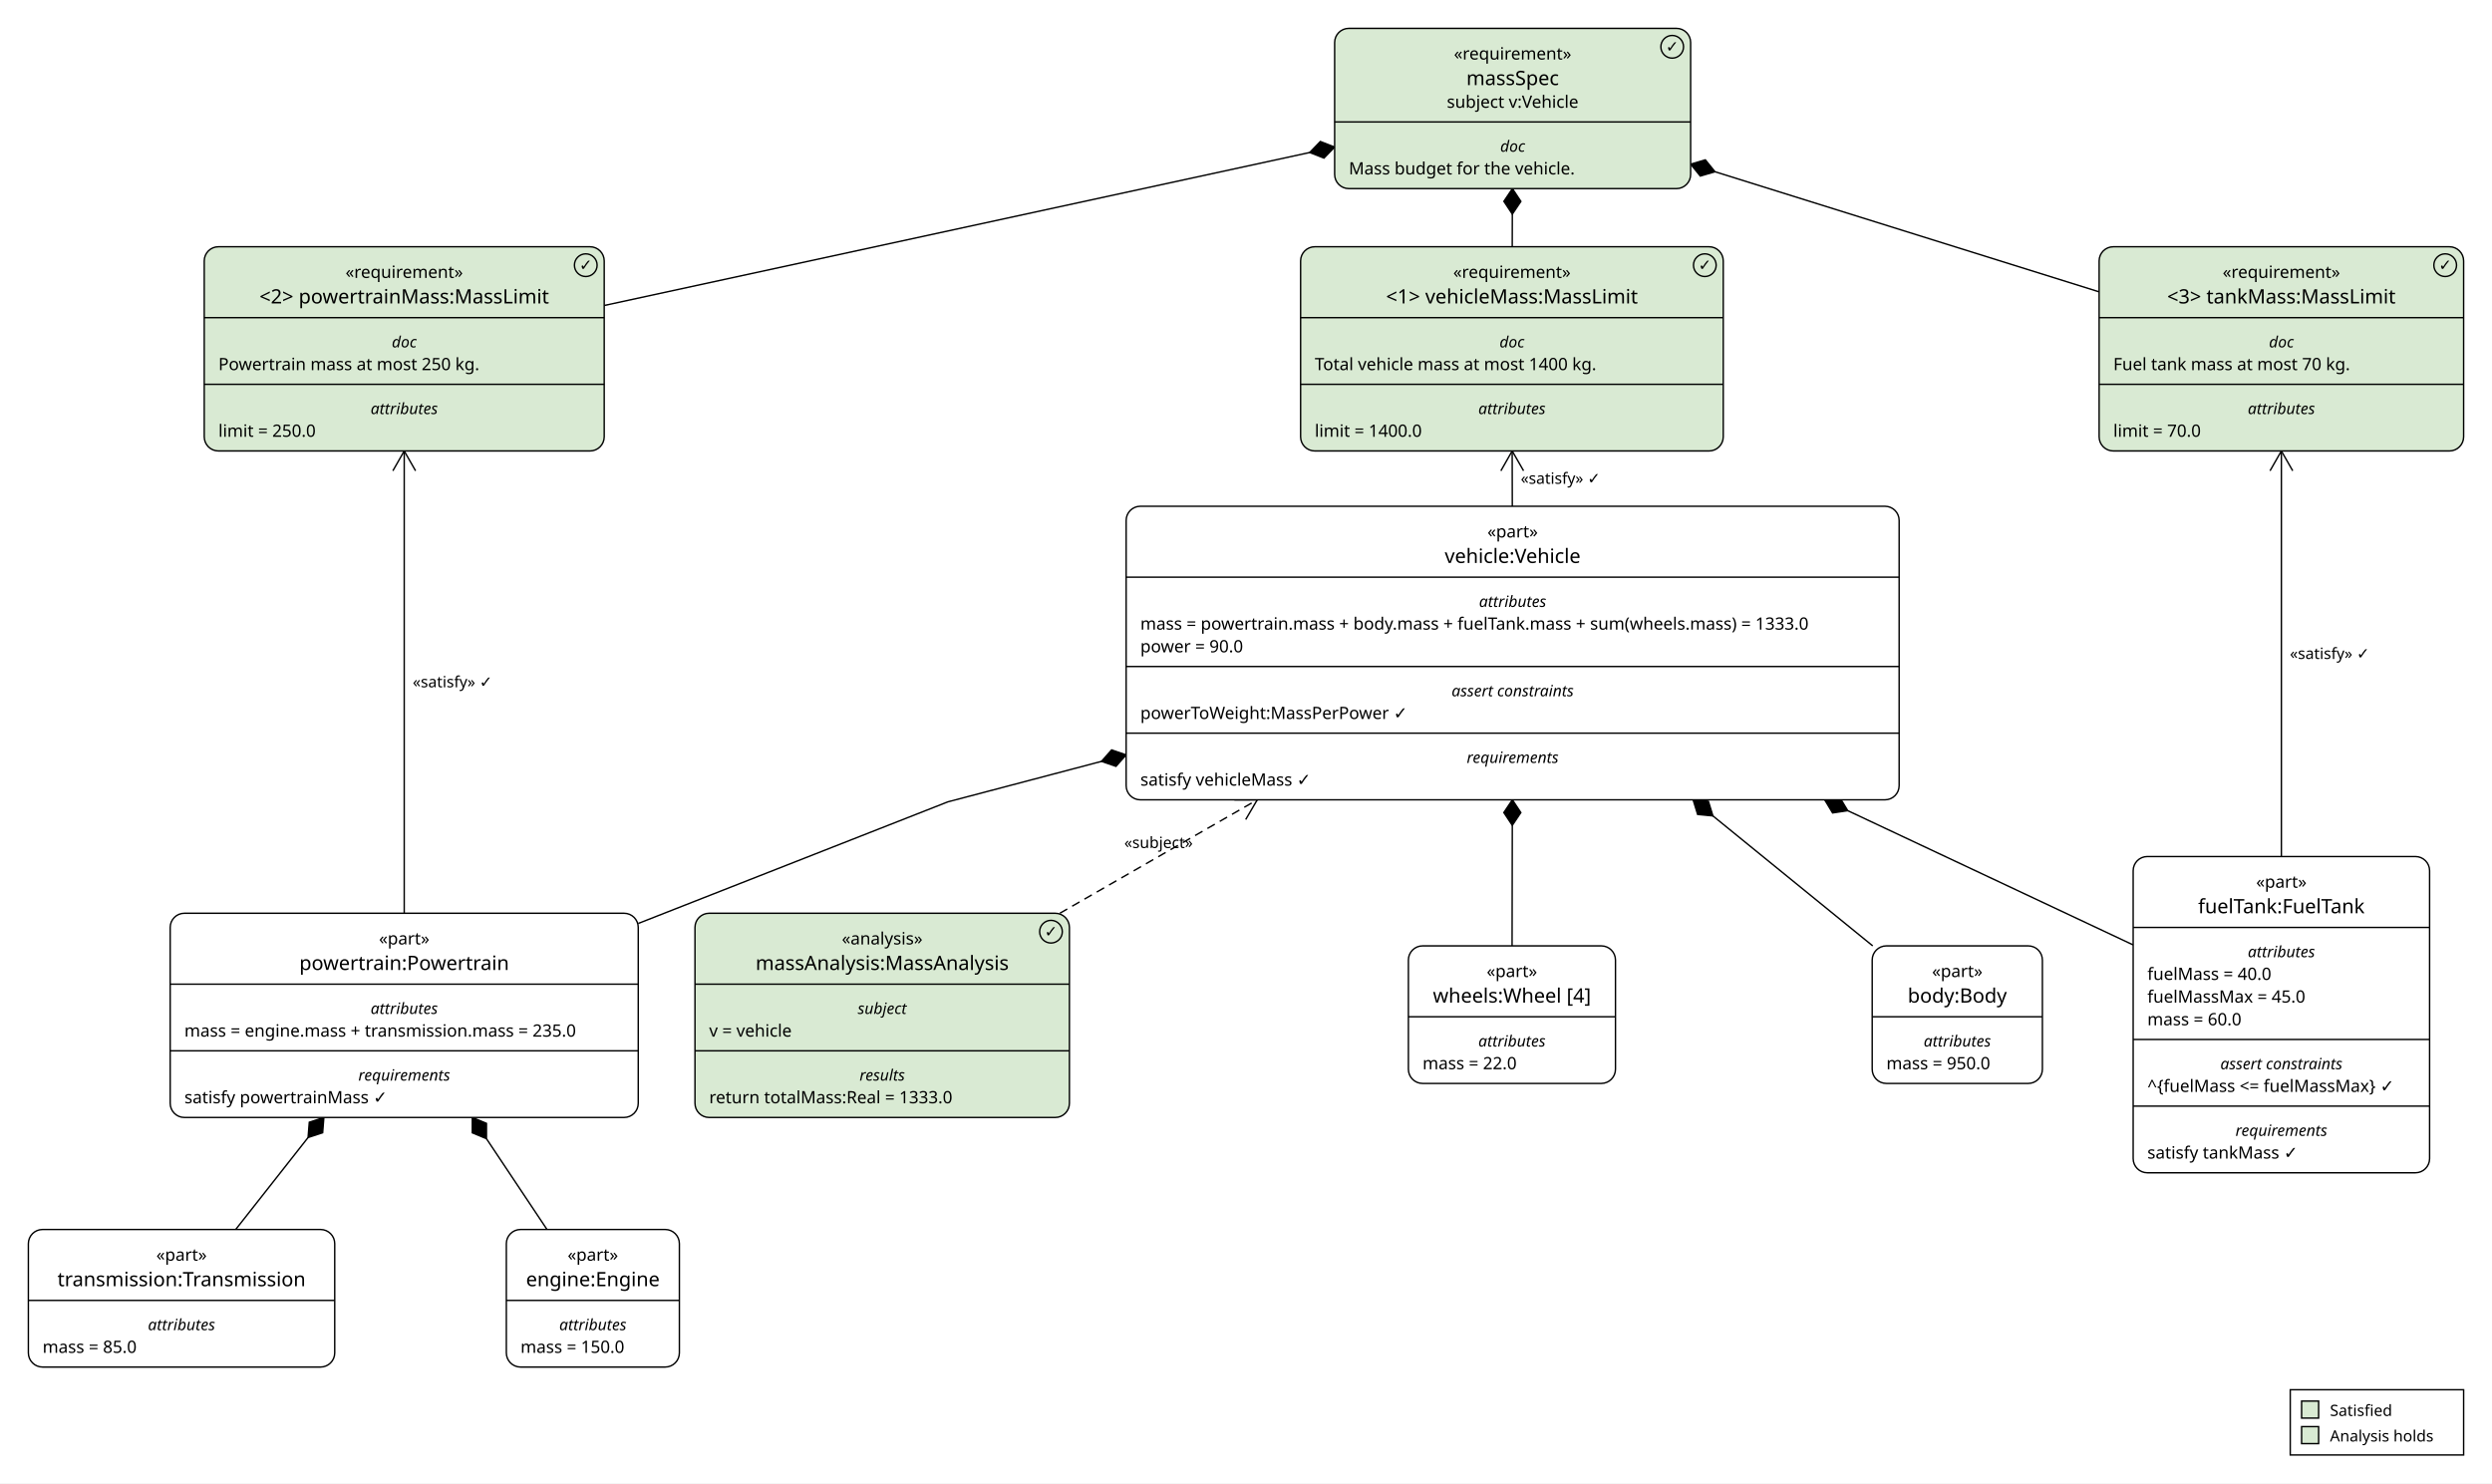
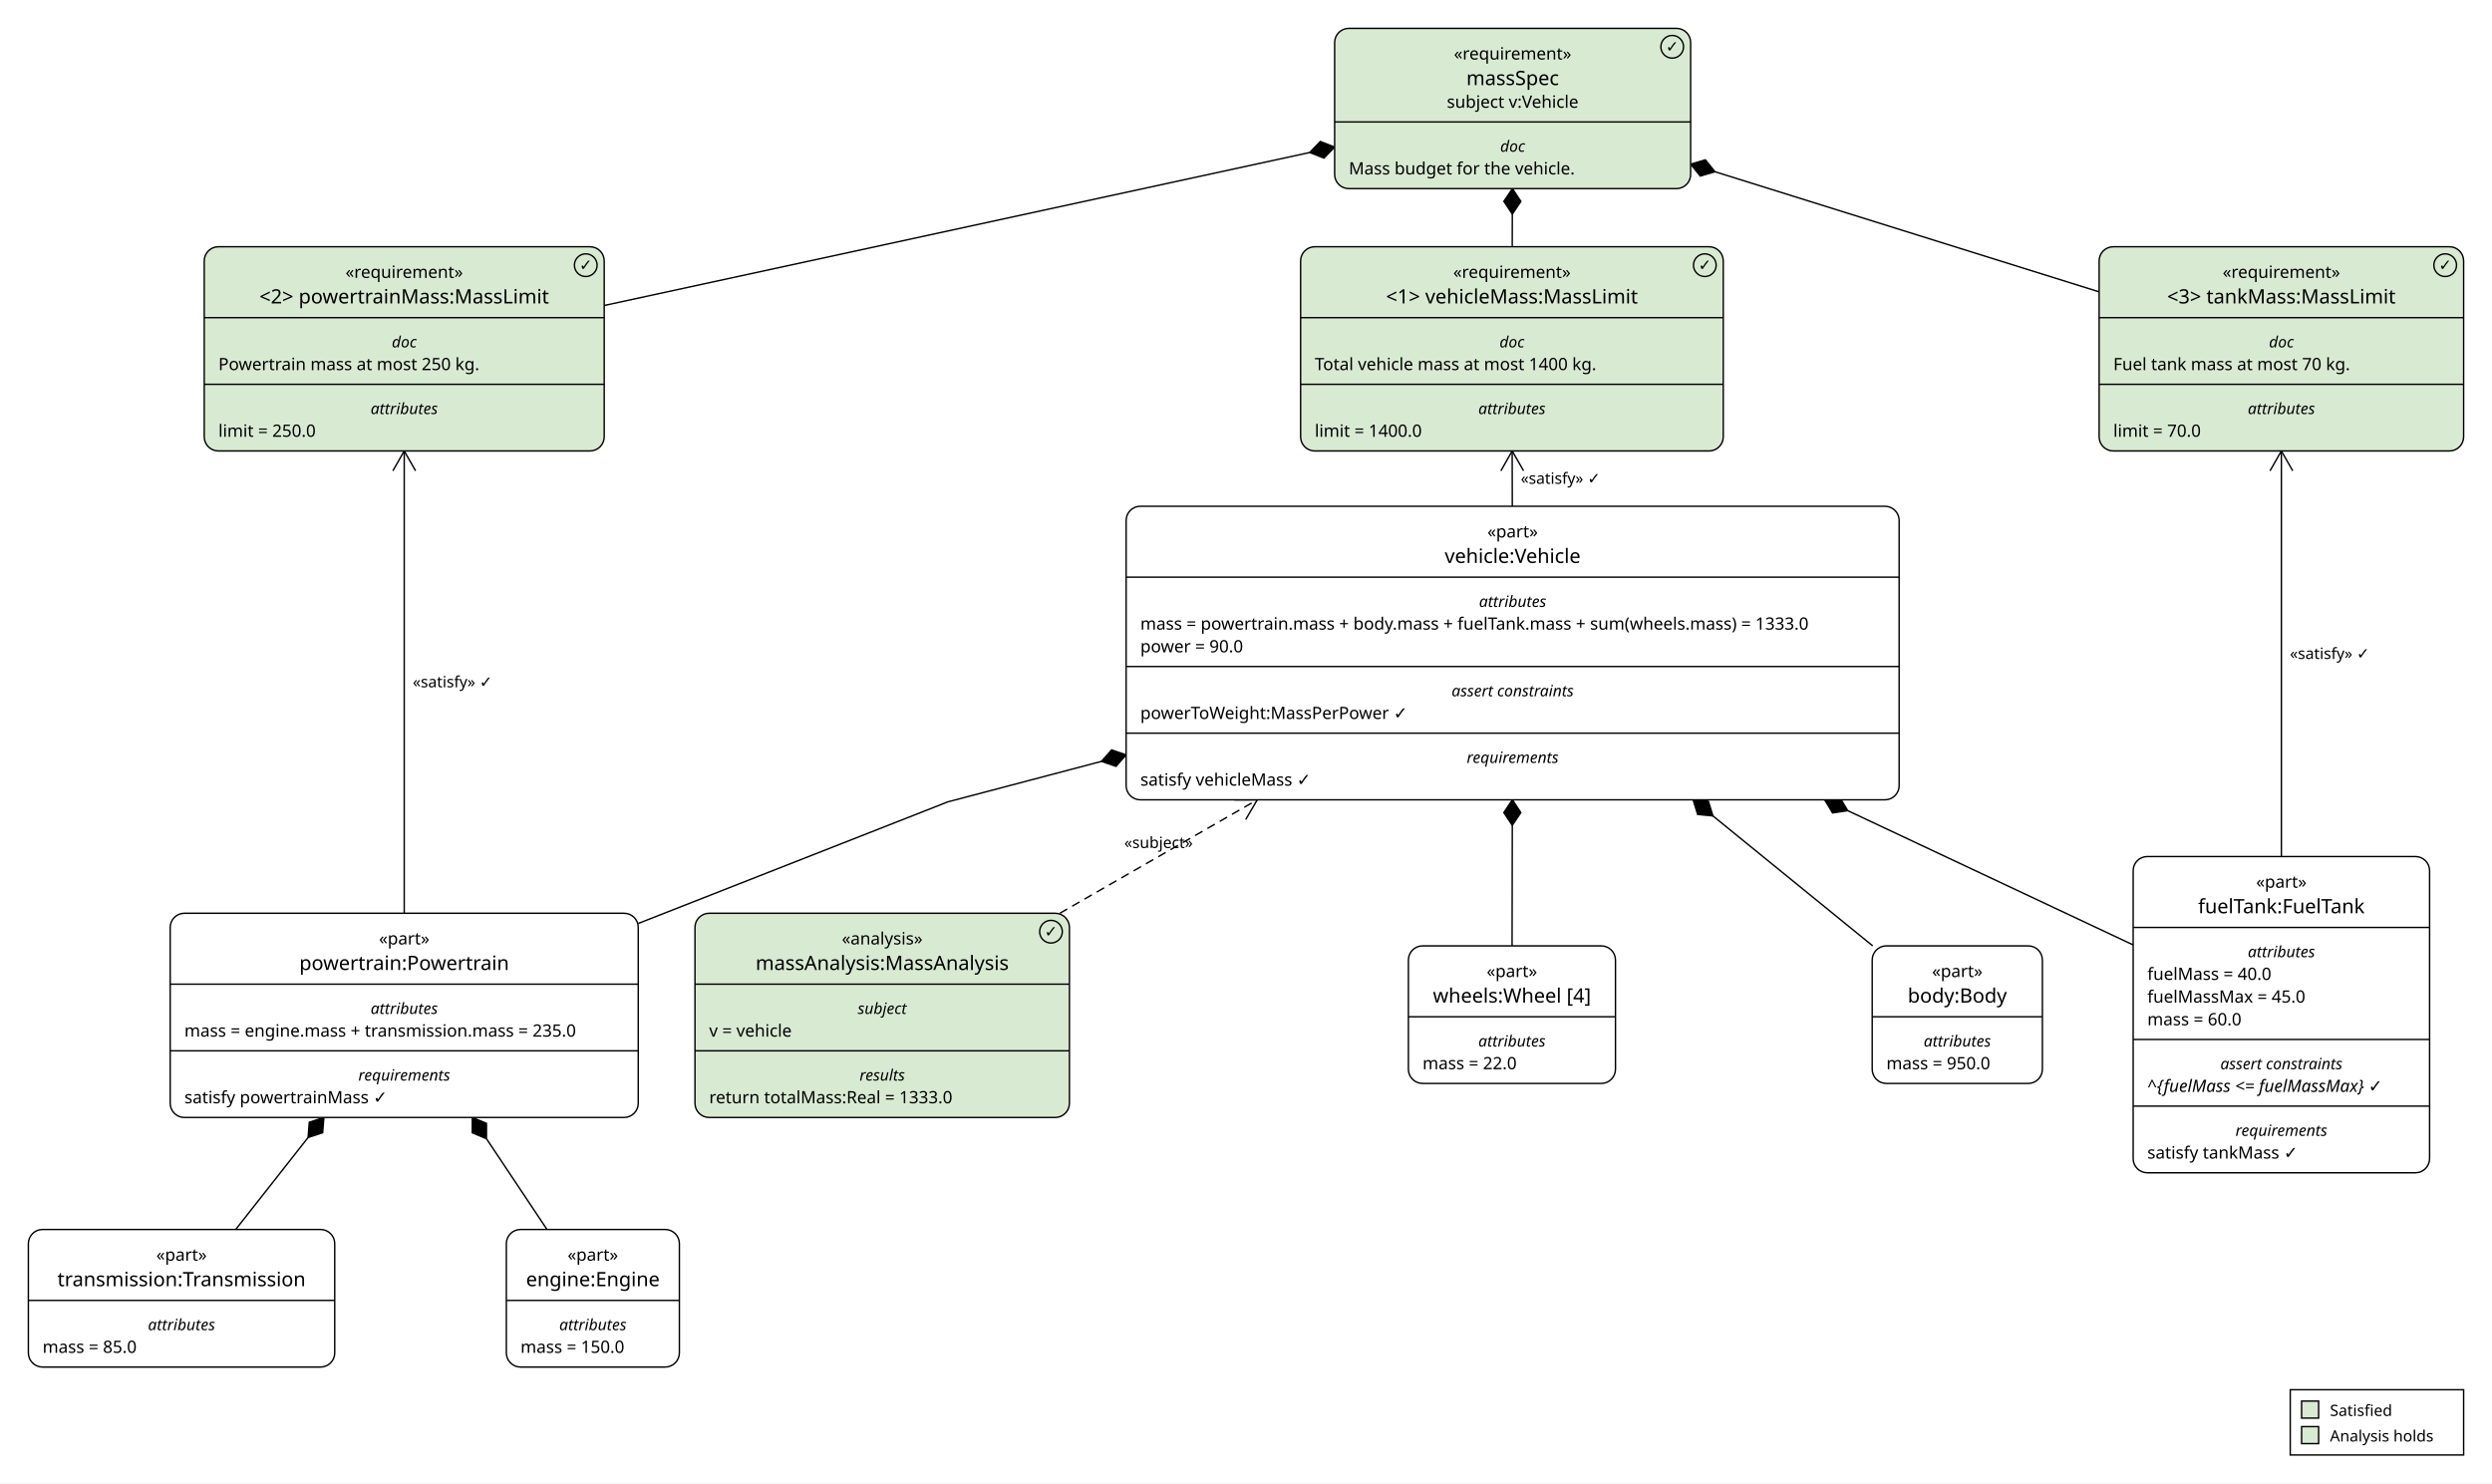
<svg xmlns="http://www.w3.org/2000/svg" width="1757" height="1046" viewBox="0 0 1757 1046" font-family="sans-serif">
  <rect x="0" y="0" width="1757" height="1046" fill="#ffffff" />
  <polyline points="923.41,107.54 426,215.42" fill="none" stroke="#000000" />
  <polygon points="941,103.72 930.93,99.76 923.41,107.54 933.48,111.49" fill="#000000" stroke="#000000" />
  <polyline points="1209.18,121.12 1480,205.81" fill="none" stroke="#000000" />
  <polygon points="1192,115.75 1198.8,124.16 1209.18,121.12 1202.38,112.71" fill="#000000" stroke="#000000" />
  <polyline points="1066.28,151 1066.21,174" fill="none" stroke="#000000" />
  <polygon points="1066.33,133 1060.31,141.98 1066.28,151 1072.31,142.02" fill="#000000" stroke="#000000" />
  <polyline points="1207.71,575.36 1320.37,667" fill="none" stroke="#000000" />
  <polygon points="1193.74,564 1196.94,574.33 1207.71,575.36 1204.51,565.02" fill="#000000" stroke="#000000" />
  <polyline points="1302.78,571.66 1504,666.33" fill="none" stroke="#000000" />
  <polygon points="1286.49,564 1292.08,573.26 1302.78,571.66 1297.19,562.4" fill="#000000" stroke="#000000" />
  <polyline points="776.59,536.9 668.29,565.44 450,651.19" fill="none" stroke="#000000" />
  <polygon points="794,532.31 783.77,528.8 776.59,536.9 786.83,540.41" fill="#000000" stroke="#000000" />
  <polyline points="342.98,802.98 385.67,867" fill="none" stroke="#000000" />
  <polygon points="333,788 333,798.82 342.98,802.98 342.98,792.16" fill="#000000" stroke="#000000" />
  <polyline points="217.21,802.15 166.17,867" fill="none" stroke="#000000" />
  <polygon points="228.34,788 218.06,791.36 217.21,802.15 227.49,798.78" fill="#000000" stroke="#000000" />
  <polyline points="1066.26,582 1066.1,667" fill="none" stroke="#000000" />
  <polygon points="1066.3,564 1060.28,572.99 1066.26,582 1072.28,573.01" fill="#000000" stroke="#000000" />
  <polyline points="747.26,644 886.44,564" fill="none" stroke="#000000" stroke-dasharray="6 4" />
  <polyline points="878.29,577.91 886.44,564 870.31,564.04" fill="none" stroke="#000000" />
  <text x="816.85" y="598" text-anchor="middle" font-size="11">«subject»</text>
  <polyline points="1066.26,357 1066.17,318" fill="none" stroke="#000000" />
  <polyline points="1074.2,331.98 1066.17,318 1058.2,332.02" fill="none" stroke="#000000" />
  <text x="1072.21" y="341.17" text-anchor="start" font-size="11">«satisfy» ✓</text>
  <polyline points="285,644 285,318" fill="none" stroke="#000000" />
  <polyline points="293,332 285,318 277,332" fill="none" stroke="#000000" />
  <text x="291" y="484.67" text-anchor="start" font-size="11">«satisfy» ✓</text>
  <polyline points="1608.5,604 1608.5,318" fill="none" stroke="#000000" />
  <polyline points="1616.5,332 1608.5,318 1600.5,332" fill="none" stroke="#000000" />
  <text x="1614.5" y="464.67" text-anchor="start" font-size="11">«satisfy» ✓</text>
  <rect x="490" y="644" width="264" height="144" rx="10" fill="#d9ead3" stroke="#000000" />
  <text x="622" y="666" text-anchor="middle" font-size="12">«analysis»</text>
  <text x="622" y="684" text-anchor="middle" font-size="14">massAnalysis:MassAnalysis</text>
  <rect x="733" y="649" width="16" height="16" rx="8" fill="none" stroke="#000000" />
  <text x="741" y="660.67" text-anchor="middle" font-size="11">✓</text>
  <polyline points="490,694 754,694" fill="none" stroke="#000000" />
  <text x="622" y="715" text-anchor="middle" font-size="11" font-style="italic">subject</text>
  <text x="500" y="731" text-anchor="start" font-size="12">v = vehicle</text>
  <polyline points="490,741 754,741" fill="none" stroke="#000000" />
  <text x="622" y="762" text-anchor="middle" font-size="11" font-style="italic">results</text>
  <text x="500" y="778" text-anchor="start" font-size="12">return totalMass:Real = 1333.0</text>
  <rect x="941" y="20" width="251" height="113" rx="10" fill="#d9ead3" stroke="#000000" />
  <text x="1066.5" y="42" text-anchor="middle" font-size="12">«requirement»</text>
  <text x="1066.5" y="60" text-anchor="middle" font-size="14">massSpec</text>
  <text x="1066.5" y="76" text-anchor="middle" font-size="12">subject v:Vehicle</text>
  <rect x="1171" y="25" width="16" height="16" rx="8" fill="none" stroke="#000000" />
  <text x="1179" y="36.67" text-anchor="middle" font-size="11">✓</text>
  <polyline points="941,86 1192,86" fill="none" stroke="#000000" />
  <text x="1066.5" y="107" text-anchor="middle" font-size="11" font-style="italic">doc</text>
  <text x="951" y="123" text-anchor="start" font-size="12">Mass budget for the vehicle.</text>
  <rect x="144" y="174" width="282" height="144" rx="10" fill="#d9ead3" stroke="#000000" />
  <text x="285" y="196" text-anchor="middle" font-size="12">«requirement»</text>
  <text x="285" y="214" text-anchor="middle" font-size="14">&lt;2&gt; powertrainMass:MassLimit</text>
  <rect x="405" y="179" width="16" height="16" rx="8" fill="none" stroke="#000000" />
  <text x="413" y="190.67" text-anchor="middle" font-size="11">✓</text>
  <polyline points="144,224 426,224" fill="none" stroke="#000000" />
  <text x="285" y="245" text-anchor="middle" font-size="11" font-style="italic">doc</text>
  <text x="154" y="261" text-anchor="start" font-size="12">Powertrain mass at most 250 kg.</text>
  <polyline points="144,271 426,271" fill="none" stroke="#000000" />
  <text x="285" y="292" text-anchor="middle" font-size="11" font-style="italic">attributes</text>
  <text x="154" y="308" text-anchor="start" font-size="12">limit = 250.0</text>
  <rect x="1480" y="174" width="257" height="144" rx="10" fill="#d9ead3" stroke="#000000" />
  <text x="1608.5" y="196" text-anchor="middle" font-size="12">«requirement»</text>
  <text x="1608.5" y="214" text-anchor="middle" font-size="14">&lt;3&gt; tankMass:MassLimit</text>
  <rect x="1716" y="179" width="16" height="16" rx="8" fill="none" stroke="#000000" />
  <text x="1724" y="190.67" text-anchor="middle" font-size="11">✓</text>
  <polyline points="1480,224 1737,224" fill="none" stroke="#000000" />
  <text x="1608.5" y="245" text-anchor="middle" font-size="11" font-style="italic">doc</text>
  <text x="1490" y="261" text-anchor="start" font-size="12">Fuel tank mass at most 70 kg.</text>
  <polyline points="1480,271 1737,271" fill="none" stroke="#000000" />
  <text x="1608.5" y="292" text-anchor="middle" font-size="11" font-style="italic">attributes</text>
  <text x="1490" y="308" text-anchor="start" font-size="12">limit = 70.0</text>
  <rect x="917" y="174" width="298" height="144" rx="10" fill="#d9ead3" stroke="#000000" />
  <text x="1066" y="196" text-anchor="middle" font-size="12">«requirement»</text>
  <text x="1066" y="214" text-anchor="middle" font-size="14">&lt;1&gt; vehicleMass:MassLimit</text>
  <rect x="1194" y="179" width="16" height="16" rx="8" fill="none" stroke="#000000" />
  <text x="1202" y="190.67" text-anchor="middle" font-size="11">✓</text>
  <polyline points="917,224 1215,224" fill="none" stroke="#000000" />
  <text x="1066" y="245" text-anchor="middle" font-size="11" font-style="italic">doc</text>
  <text x="927" y="261" text-anchor="start" font-size="12">Total vehicle mass at most 1400 kg.</text>
  <polyline points="917,271 1215,271" fill="none" stroke="#000000" />
  <text x="1066" y="292" text-anchor="middle" font-size="11" font-style="italic">attributes</text>
  <text x="927" y="308" text-anchor="start" font-size="12">limit = 1400.0</text>
  <rect x="794" y="357" width="545" height="207" rx="10" fill="#ffffff" stroke="#000000" />
  <text x="1066.5" y="379" text-anchor="middle" font-size="12">«part»</text>
  <text x="1066.5" y="397" text-anchor="middle" font-size="14">vehicle:Vehicle</text>
  <polyline points="794,407 1339,407" fill="none" stroke="#000000" />
  <text x="1066.5" y="428" text-anchor="middle" font-size="11" font-style="italic">attributes</text>
  <text x="804" y="444" text-anchor="start" font-size="12">mass = powertrain.mass + body.mass + fuelTank.mass + sum(wheels.mass) = 1333.0</text>
  <text x="804" y="460" text-anchor="start" font-size="12">power = 90.0</text>
  <polyline points="794,470 1339,470" fill="none" stroke="#000000" />
  <text x="1066.5" y="491" text-anchor="middle" font-size="11" font-style="italic">assert constraints</text>
  <text x="804" y="507" text-anchor="start" font-size="12">powerToWeight:MassPerPower ✓</text>
  <polyline points="794,517 1339,517" fill="none" stroke="#000000" />
  <text x="1066.5" y="538" text-anchor="middle" font-size="11" font-style="italic">requirements</text>
  <text x="804" y="554" text-anchor="start" font-size="12">satisfy vehicleMass ✓</text>
  <rect x="1320" y="667" width="120" height="97" rx="10" fill="#ffffff" stroke="#000000" />
  <text x="1380" y="689" text-anchor="middle" font-size="12">«part»</text>
  <text x="1380" y="707" text-anchor="middle" font-size="14">body:Body</text>
  <polyline points="1320,717 1440,717" fill="none" stroke="#000000" />
  <text x="1380" y="738" text-anchor="middle" font-size="11" font-style="italic">attributes</text>
  <text x="1330" y="754" text-anchor="start" font-size="12">mass = 950.0</text>
  <rect x="1504" y="604" width="209" height="223" rx="10" fill="#ffffff" stroke="#000000" />
  <text x="1608.5" y="626" text-anchor="middle" font-size="12">«part»</text>
  <text x="1608.5" y="644" text-anchor="middle" font-size="14">fuelTank:FuelTank</text>
  <polyline points="1504,654 1713,654" fill="none" stroke="#000000" />
  <text x="1608.5" y="675" text-anchor="middle" font-size="11" font-style="italic">attributes</text>
  <text x="1514" y="691" text-anchor="start" font-size="12">fuelMass = 40.0</text>
  <text x="1514" y="707" text-anchor="start" font-size="12">fuelMassMax = 45.0</text>
  <text x="1514" y="723" text-anchor="start" font-size="12">mass = 60.0</text>
  <polyline points="1504,733 1713,733" fill="none" stroke="#000000" />
  <text x="1608.5" y="754" text-anchor="middle" font-size="11" font-style="italic">assert constraints</text>
-   <text x="1514" y="770" text-anchor="start" font-size="12">^{fuelMass &lt;= fuelMassMax} ✓</text>
+   <text x="1514" y="770" text-anchor="start" font-size="12" font-style="italic">^{fuelMass &lt;= fuelMassMax} ✓</text>
  <polyline points="1504,780 1713,780" fill="none" stroke="#000000" />
  <text x="1608.5" y="801" text-anchor="middle" font-size="11" font-style="italic">requirements</text>
  <text x="1514" y="817" text-anchor="start" font-size="12">satisfy tankMass ✓</text>
  <rect x="120" y="644" width="330" height="144" rx="10" fill="#ffffff" stroke="#000000" />
  <text x="285" y="666" text-anchor="middle" font-size="12">«part»</text>
  <text x="285" y="684" text-anchor="middle" font-size="14">powertrain:Powertrain</text>
  <polyline points="120,694 450,694" fill="none" stroke="#000000" />
  <text x="285" y="715" text-anchor="middle" font-size="11" font-style="italic">attributes</text>
  <text x="130" y="731" text-anchor="start" font-size="12">mass = engine.mass + transmission.mass = 235.0</text>
  <polyline points="120,741 450,741" fill="none" stroke="#000000" />
  <text x="285" y="762" text-anchor="middle" font-size="11" font-style="italic">requirements</text>
  <text x="130" y="778" text-anchor="start" font-size="12">satisfy powertrainMass ✓</text>
  <rect x="357" y="867" width="122" height="97" rx="10" fill="#ffffff" stroke="#000000" />
  <text x="418" y="889" text-anchor="middle" font-size="12">«part»</text>
  <text x="418" y="907" text-anchor="middle" font-size="14">engine:Engine</text>
  <polyline points="357,917 479,917" fill="none" stroke="#000000" />
  <text x="418" y="938" text-anchor="middle" font-size="11" font-style="italic">attributes</text>
  <text x="367" y="954" text-anchor="start" font-size="12">mass = 150.0</text>
  <rect x="20" y="867" width="216" height="97" rx="10" fill="#ffffff" stroke="#000000" />
  <text x="128" y="889" text-anchor="middle" font-size="12">«part»</text>
  <text x="128" y="907" text-anchor="middle" font-size="14">transmission:Transmission</text>
  <polyline points="20,917 236,917" fill="none" stroke="#000000" />
  <text x="128" y="938" text-anchor="middle" font-size="11" font-style="italic">attributes</text>
  <text x="30" y="954" text-anchor="start" font-size="12">mass = 85.0</text>
  <rect x="993" y="667" width="146" height="97" rx="10" fill="#ffffff" stroke="#000000" />
  <text x="1066" y="689" text-anchor="middle" font-size="12">«part»</text>
  <text x="1066" y="707" text-anchor="middle" font-size="14">wheels:Wheel [4]</text>
  <polyline points="993,717 1139,717" fill="none" stroke="#000000" />
  <text x="1066" y="738" text-anchor="middle" font-size="11" font-style="italic">attributes</text>
  <text x="1003" y="754" text-anchor="start" font-size="12">mass = 22.0</text>
  <rect x="1614.76" y="980" width="122.24" height="46" fill="#ffffff" stroke="#000000" />
  <rect x="1622.76" y="988" width="12" height="12" fill="#d9ead3" stroke="#000000" />
  <text x="1642.76" y="998.5" text-anchor="start" font-size="11">Satisfied</text>
  <rect x="1622.76" y="1006" width="12" height="12" fill="#d9ead3" stroke="#000000" />
  <text x="1642.76" y="1016.5" text-anchor="start" font-size="11">Analysis holds</text>
</svg>
